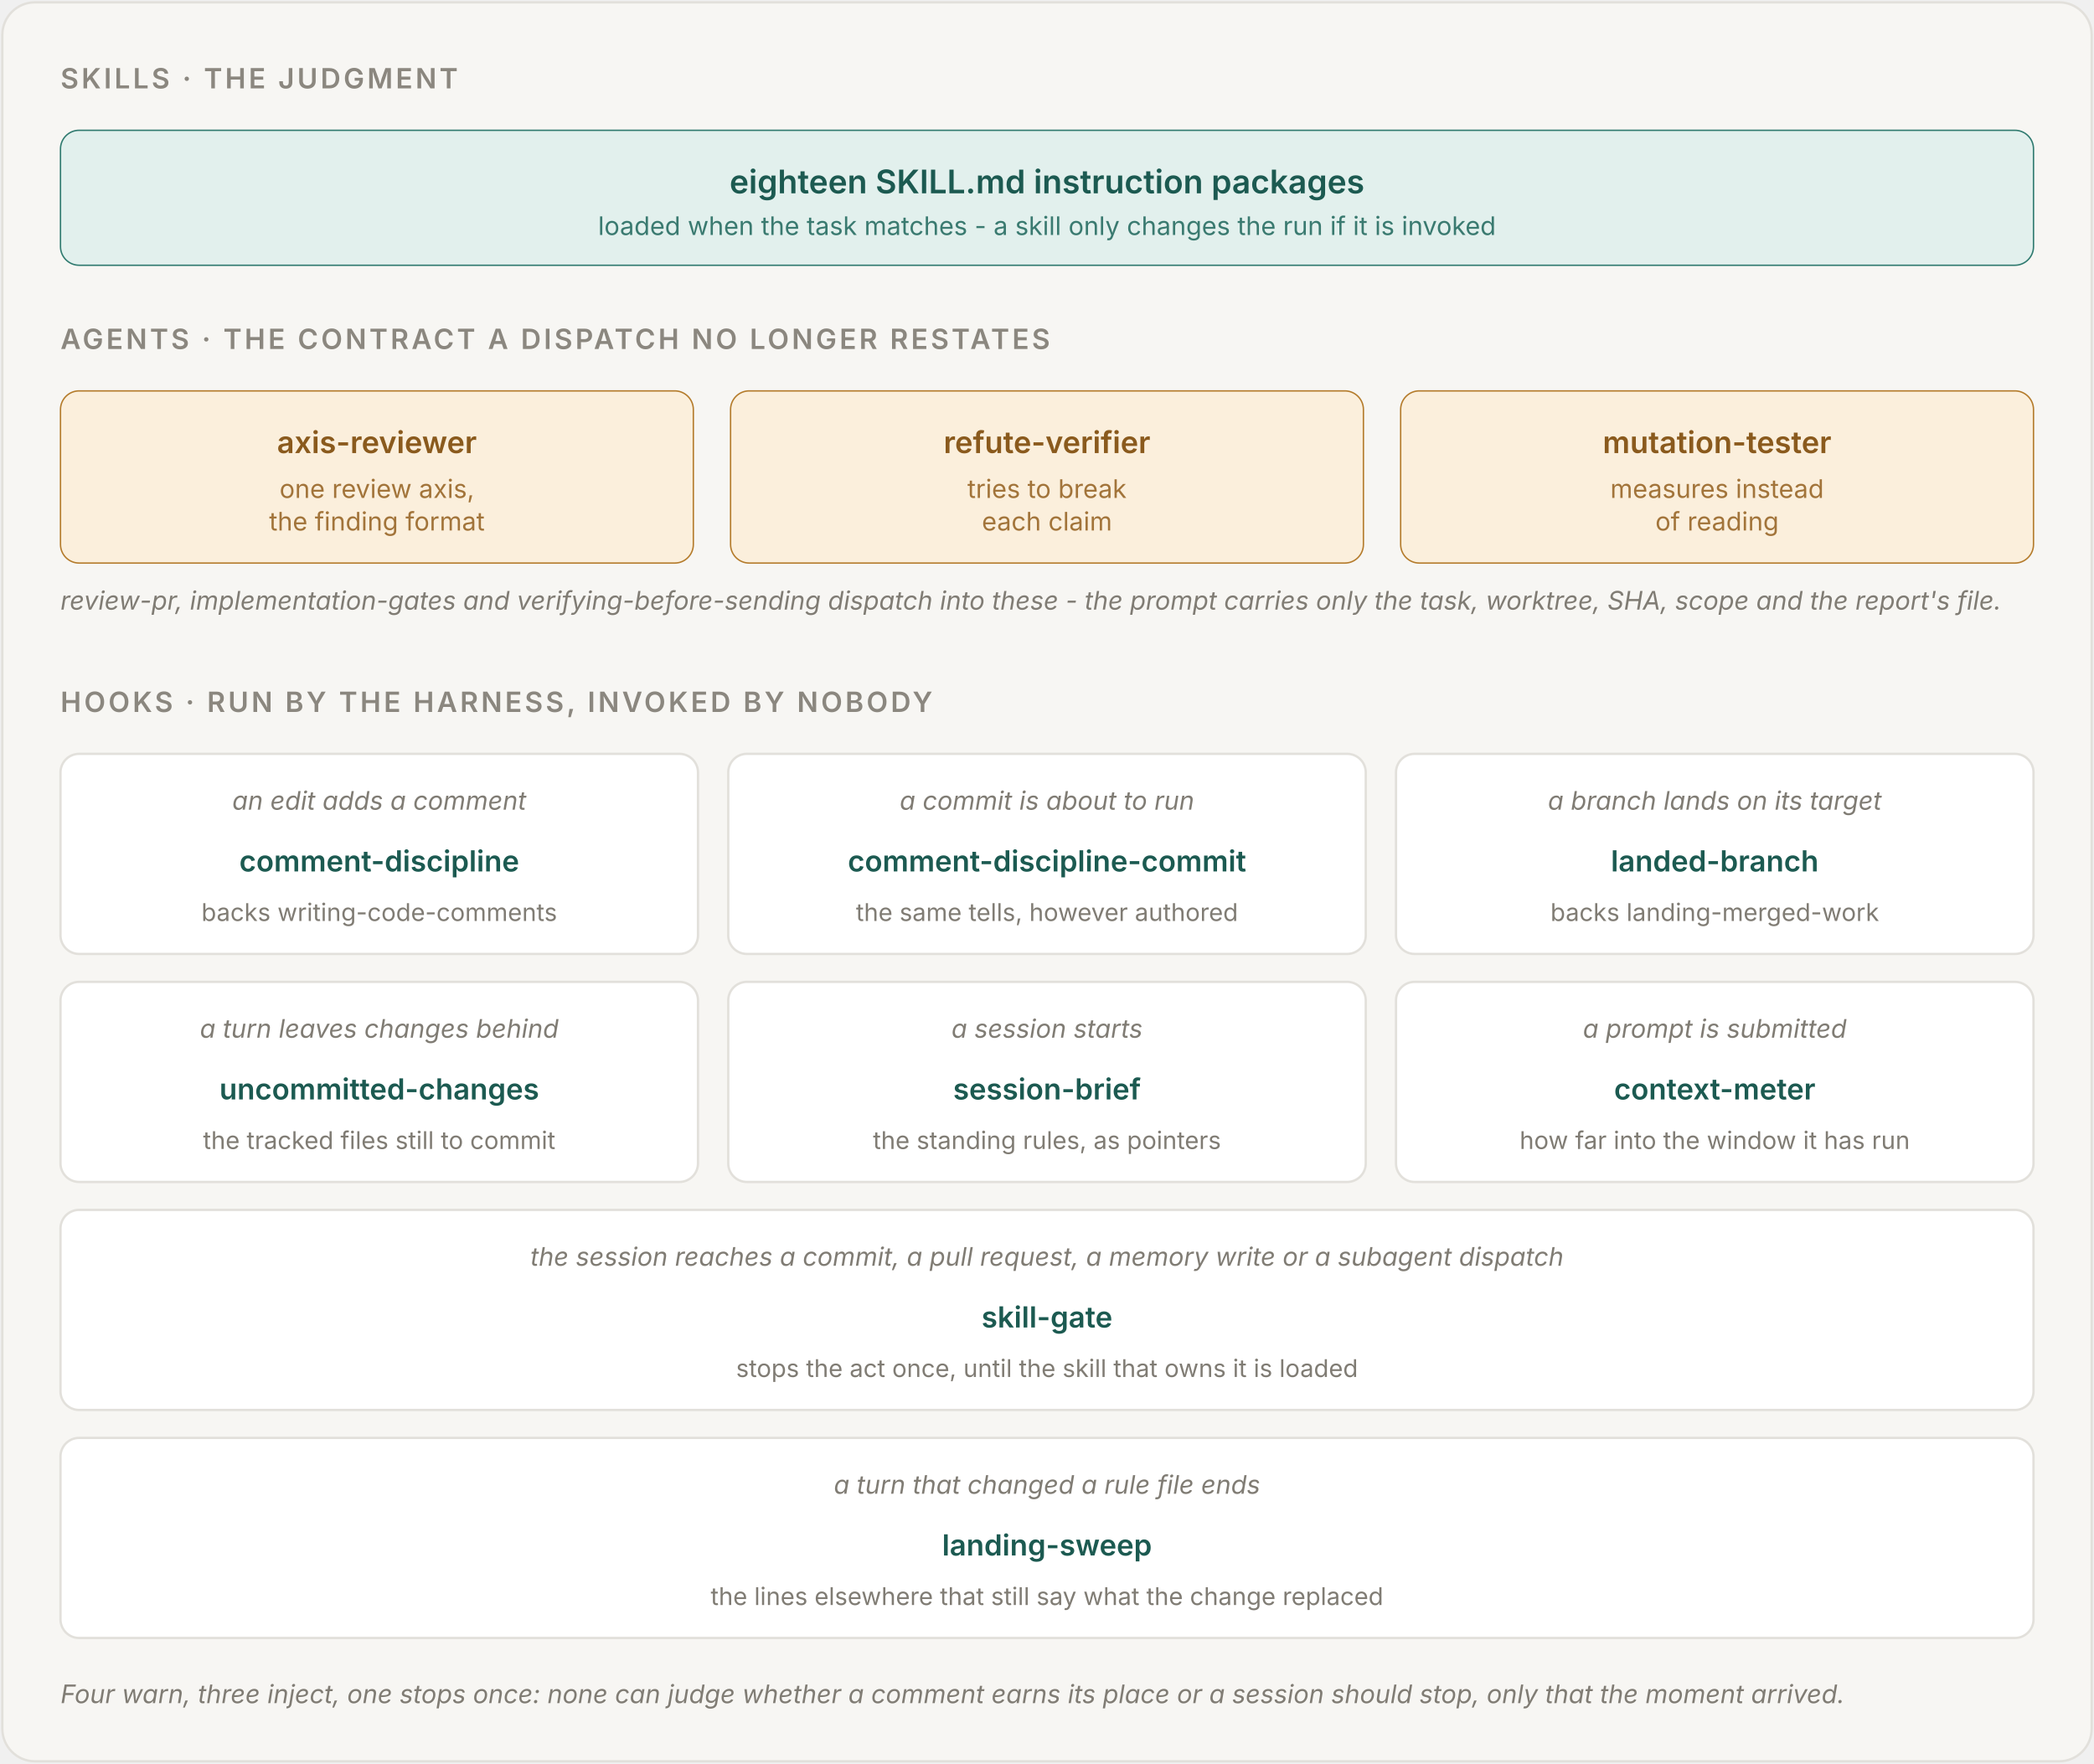
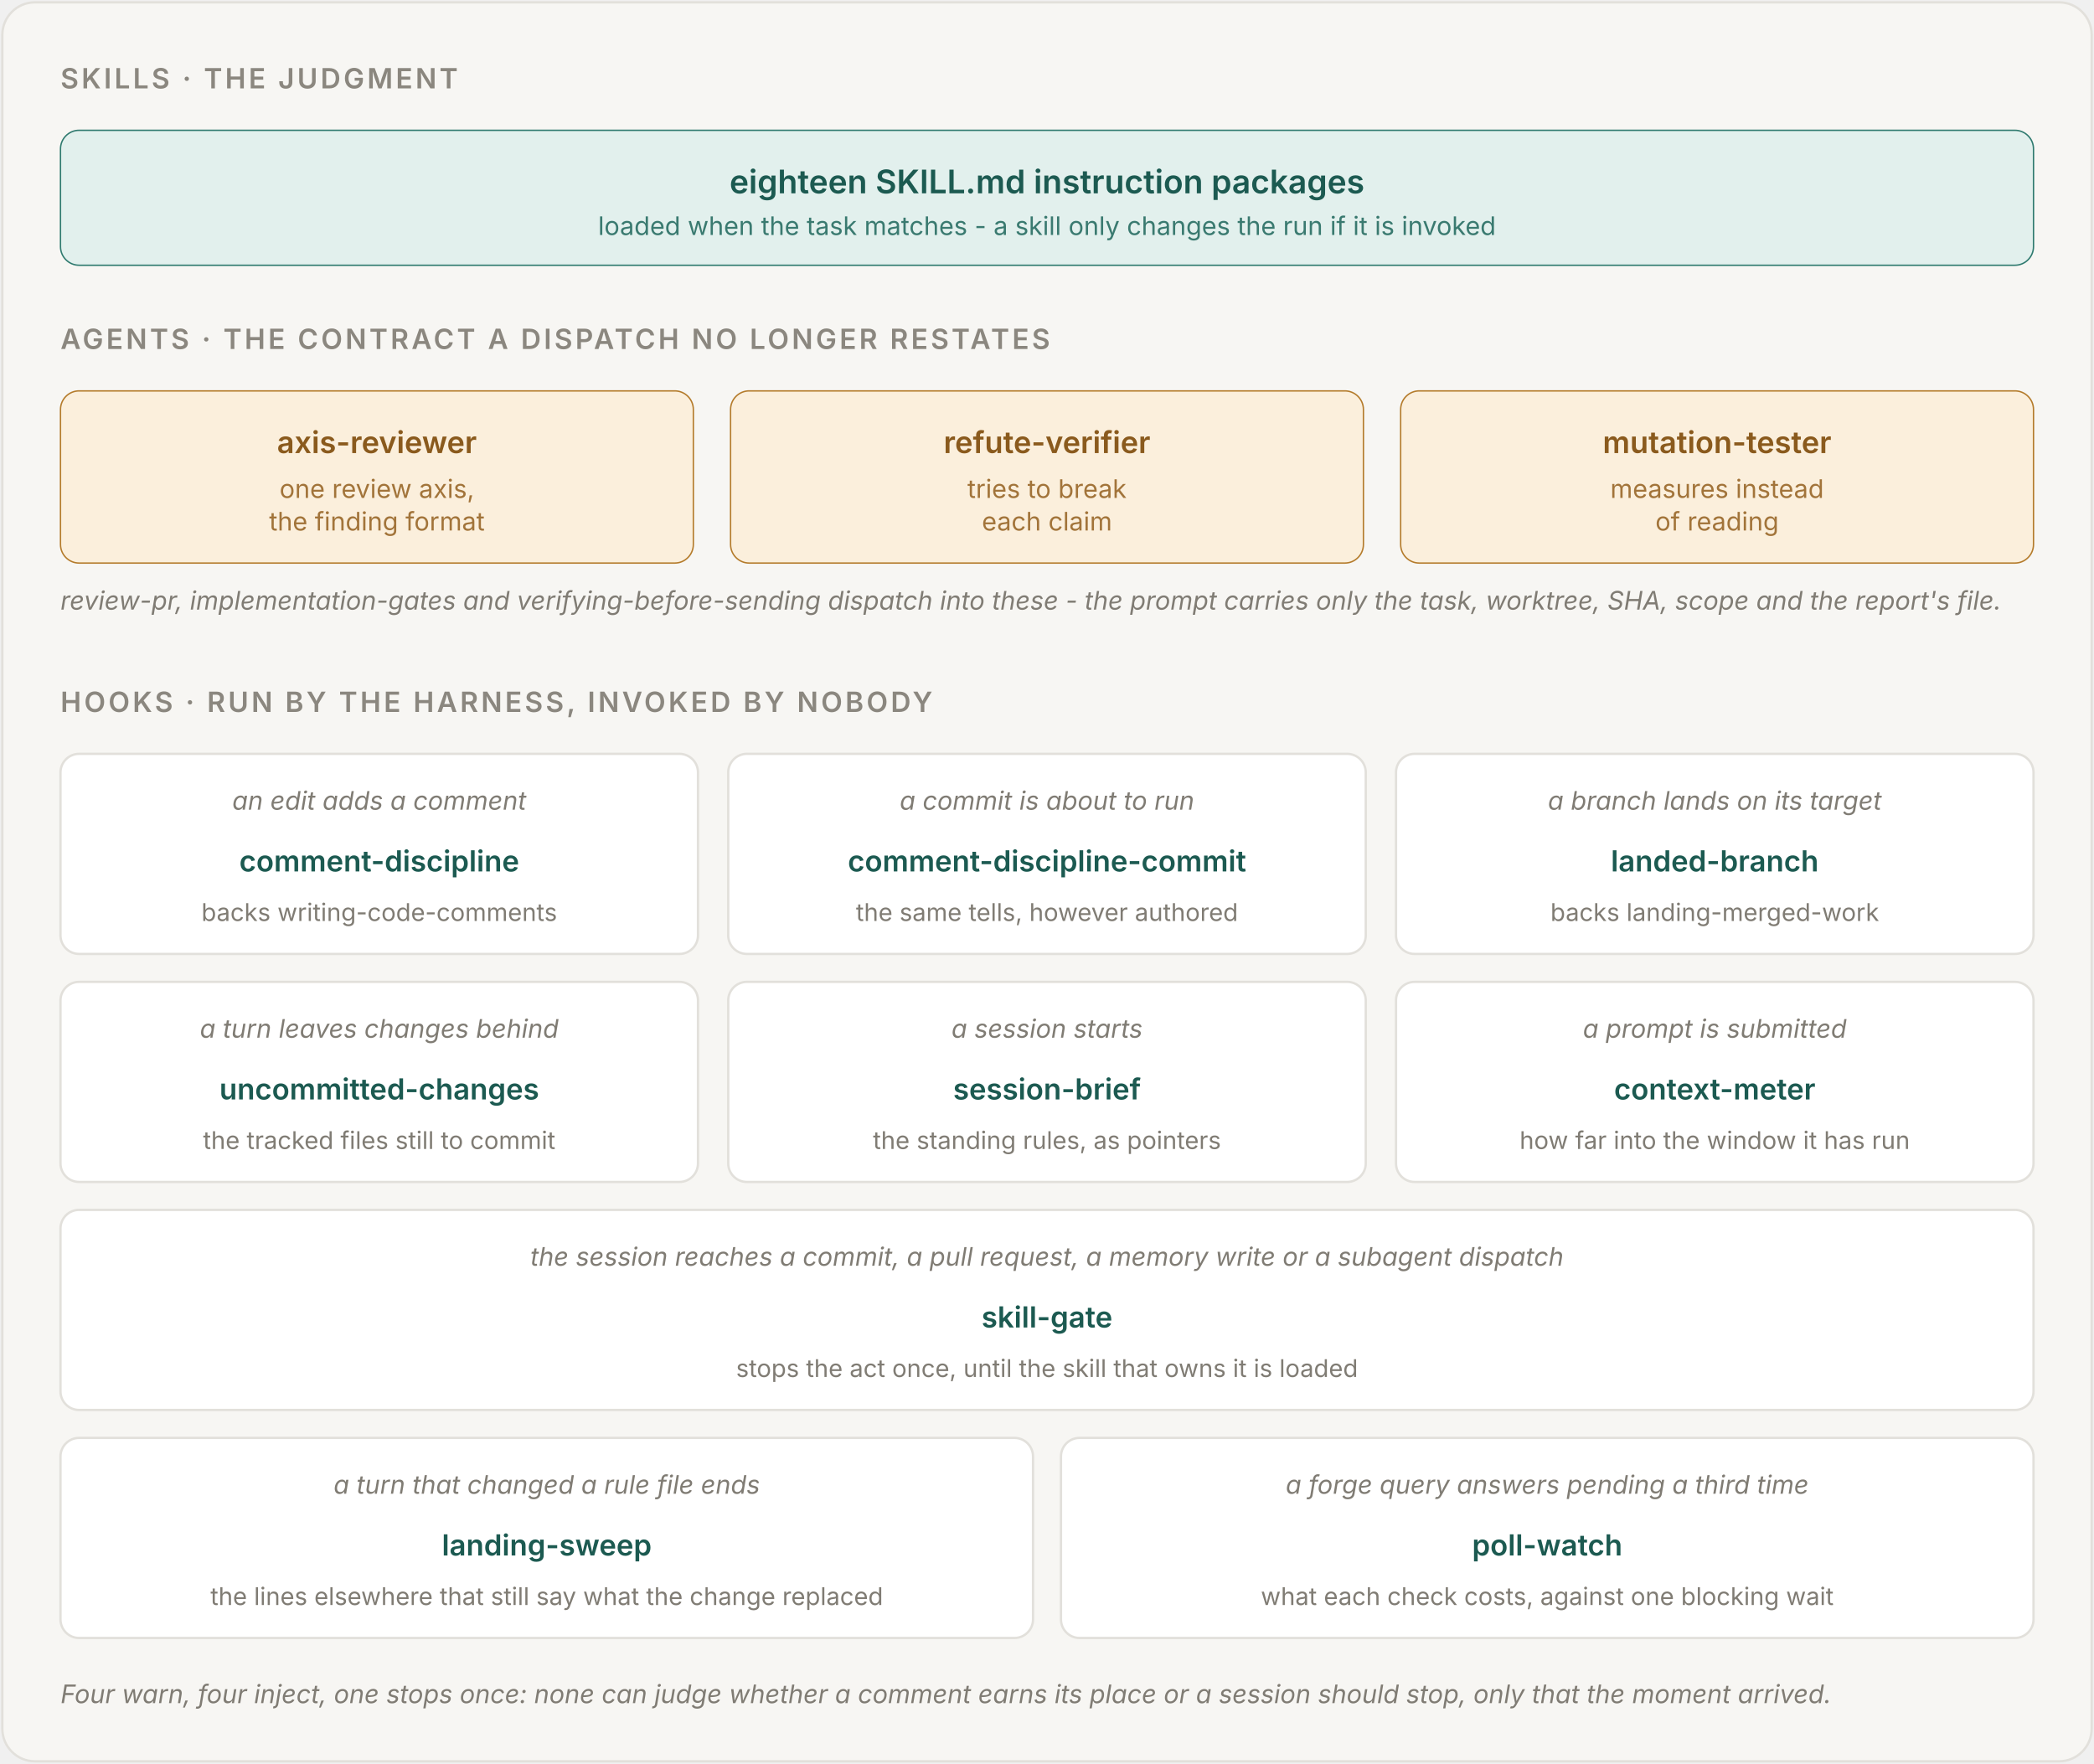
<svg xmlns="http://www.w3.org/2000/svg" width="100%" viewBox="0 0 900 758" role="img" aria-label="The three component types: eighteen skills carry the judgment and fire only when invoked; three agent types carry the reviewer, skeptic and mutation contracts so a dispatch prompt shrinks to the task, its scope and the file its report goes to; eight hooks are run by the harness - four warn at the moments a skill is most often skipped (an edit adding a comment, a commit about to run, a branch landing on its target, a turn leaving tracked changes uncommitted), one stops a commit, a pull request, a memory write or a subagent dispatch once until the skill that owns it is loaded, and three inject what a session cannot see for itself (the standing rules at session start, how far into its context window it has run, and the lines a turn's change to a rule file left stale elsewhere)">
  <rect x="1" y="1" width="898" height="756" rx="14" fill="#F7F6F3" stroke="#E2E0DB" stroke-width="1" />
  <text x="26" y="38" font-family="system-ui, -apple-system, sans-serif" font-size="12" font-weight="600" fill="#8B877F" letter-spacing="1.2">SKILLS · THE JUDGMENT</text>
  <rect x="26" y="56" width="848" height="58" rx="8" fill="#E2F0ED" stroke="#2F7A6F" stroke-width="0.6" />
  <text x="450" y="78" font-family="system-ui, -apple-system, sans-serif" font-size="14" font-weight="600" fill="#1C5A51" text-anchor="middle" dominant-baseline="central">eighteen SKILL.md instruction packages</text>
  <text x="450" y="97" font-family="system-ui, -apple-system, sans-serif" font-size="11" font-weight="400" fill="#3A7A70" text-anchor="middle" dominant-baseline="central">loaded when the task matches - a skill only changes the run if it is invoked</text>
  <text x="26" y="150" font-family="system-ui, -apple-system, sans-serif" font-size="12" font-weight="600" fill="#8B877F" letter-spacing="1.2">AGENTS · THE CONTRACT A DISPATCH NO LONGER RESTATES</text>
  <rect x="26" y="168" width="272" height="74" rx="8" fill="#FBEFDC" stroke="#B47B2B" stroke-width="0.6" />
  <text x="162" y="190" font-family="system-ui, -apple-system, sans-serif" font-size="13" font-weight="600" fill="#8A5A1D" text-anchor="middle" dominant-baseline="central">axis-reviewer</text>
  <text x="162" y="210" font-family="system-ui, -apple-system, sans-serif" font-size="11" font-weight="400" fill="#A2743A" text-anchor="middle" dominant-baseline="central">one review axis,</text>
  <text x="162" y="224" font-family="system-ui, -apple-system, sans-serif" font-size="11" font-weight="400" fill="#A2743A" text-anchor="middle" dominant-baseline="central">the finding format</text>
  <rect x="314" y="168" width="272" height="74" rx="8" fill="#FBEFDC" stroke="#B47B2B" stroke-width="0.6" />
  <text x="450" y="190" font-family="system-ui, -apple-system, sans-serif" font-size="13" font-weight="600" fill="#8A5A1D" text-anchor="middle" dominant-baseline="central">refute-verifier</text>
  <text x="450" y="210" font-family="system-ui, -apple-system, sans-serif" font-size="11" font-weight="400" fill="#A2743A" text-anchor="middle" dominant-baseline="central">tries to break</text>
  <text x="450" y="224" font-family="system-ui, -apple-system, sans-serif" font-size="11" font-weight="400" fill="#A2743A" text-anchor="middle" dominant-baseline="central">each claim</text>
  <rect x="602" y="168" width="272" height="74" rx="8" fill="#FBEFDC" stroke="#B47B2B" stroke-width="0.6" />
  <text x="738" y="190" font-family="system-ui, -apple-system, sans-serif" font-size="13" font-weight="600" fill="#8A5A1D" text-anchor="middle" dominant-baseline="central">mutation-tester</text>
  <text x="738" y="210" font-family="system-ui, -apple-system, sans-serif" font-size="11" font-weight="400" fill="#A2743A" text-anchor="middle" dominant-baseline="central">measures instead</text>
  <text x="738" y="224" font-family="system-ui, -apple-system, sans-serif" font-size="11" font-weight="400" fill="#A2743A" text-anchor="middle" dominant-baseline="central">of reading</text>
  <text x="26" y="262" font-family="system-ui, -apple-system, sans-serif" font-size="11" font-style="italic" fill="#807C74">review-pr, implementation-gates and verifying-before-sending dispatch into these - the prompt carries only the task, worktree, SHA, scope and the report's file.</text>
  <text x="26" y="306" font-family="system-ui, -apple-system, sans-serif" font-size="12" font-weight="600" fill="#8B877F" letter-spacing="1.2">HOOKS · RUN BY THE HARNESS, INVOKED BY NOBODY</text>
  <rect x="26" y="324" width="274" height="86" rx="8" fill="#FFFFFF" stroke="#E2E0DB" stroke-width="1" />
  <text x="163" y="344" font-family="system-ui, -apple-system, sans-serif" font-size="11" font-weight="400" font-style="italic" fill="#807C74" text-anchor="middle" dominant-baseline="central">an edit adds a comment</text>
  <text x="163" y="370" font-family="system-ui, -apple-system, sans-serif" font-size="12.5" font-weight="600" fill="#1C5A51" text-anchor="middle" dominant-baseline="central">comment-discipline</text>
  <text x="163" y="392" font-family="system-ui, -apple-system, sans-serif" font-size="10.5" font-weight="400" fill="#807C74" text-anchor="middle" dominant-baseline="central">backs writing-code-comments</text>
  <rect x="313" y="324" width="274" height="86" rx="8" fill="#FFFFFF" stroke="#E2E0DB" stroke-width="1" />
  <text x="450" y="344" font-family="system-ui, -apple-system, sans-serif" font-size="11" font-weight="400" font-style="italic" fill="#807C74" text-anchor="middle" dominant-baseline="central">a commit is about to run</text>
  <text x="450" y="370" font-family="system-ui, -apple-system, sans-serif" font-size="12.5" font-weight="600" fill="#1C5A51" text-anchor="middle" dominant-baseline="central">comment-discipline-commit</text>
  <text x="450" y="392" font-family="system-ui, -apple-system, sans-serif" font-size="10.5" font-weight="400" fill="#807C74" text-anchor="middle" dominant-baseline="central">the same tells, however authored</text>
  <rect x="600" y="324" width="274" height="86" rx="8" fill="#FFFFFF" stroke="#E2E0DB" stroke-width="1" />
  <text x="737" y="344" font-family="system-ui, -apple-system, sans-serif" font-size="11" font-weight="400" font-style="italic" fill="#807C74" text-anchor="middle" dominant-baseline="central">a branch lands on its target</text>
  <text x="737" y="370" font-family="system-ui, -apple-system, sans-serif" font-size="12.5" font-weight="600" fill="#1C5A51" text-anchor="middle" dominant-baseline="central">landed-branch</text>
  <text x="737" y="392" font-family="system-ui, -apple-system, sans-serif" font-size="10.5" font-weight="400" fill="#807C74" text-anchor="middle" dominant-baseline="central">backs landing-merged-work</text>
  <rect x="26" y="422" width="274" height="86" rx="8" fill="#FFFFFF" stroke="#E2E0DB" stroke-width="1" />
  <text x="163" y="442" font-family="system-ui, -apple-system, sans-serif" font-size="11" font-weight="400" font-style="italic" fill="#807C74" text-anchor="middle" dominant-baseline="central">a turn leaves changes behind</text>
  <text x="163" y="468" font-family="system-ui, -apple-system, sans-serif" font-size="12.5" font-weight="600" fill="#1C5A51" text-anchor="middle" dominant-baseline="central">uncommitted-changes</text>
  <text x="163" y="490" font-family="system-ui, -apple-system, sans-serif" font-size="10.5" font-weight="400" fill="#807C74" text-anchor="middle" dominant-baseline="central">the tracked files still to commit</text>
  <rect x="313" y="422" width="274" height="86" rx="8" fill="#FFFFFF" stroke="#E2E0DB" stroke-width="1" />
  <text x="450" y="442" font-family="system-ui, -apple-system, sans-serif" font-size="11" font-weight="400" font-style="italic" fill="#807C74" text-anchor="middle" dominant-baseline="central">a session starts</text>
  <text x="450" y="468" font-family="system-ui, -apple-system, sans-serif" font-size="12.5" font-weight="600" fill="#1C5A51" text-anchor="middle" dominant-baseline="central">session-brief</text>
  <text x="450" y="490" font-family="system-ui, -apple-system, sans-serif" font-size="10.5" font-weight="400" fill="#807C74" text-anchor="middle" dominant-baseline="central">the standing rules, as pointers</text>
  <rect x="600" y="422" width="274" height="86" rx="8" fill="#FFFFFF" stroke="#E2E0DB" stroke-width="1" />
  <text x="737" y="442" font-family="system-ui, -apple-system, sans-serif" font-size="11" font-weight="400" font-style="italic" fill="#807C74" text-anchor="middle" dominant-baseline="central">a prompt is submitted</text>
  <text x="737" y="468" font-family="system-ui, -apple-system, sans-serif" font-size="12.5" font-weight="600" fill="#1C5A51" text-anchor="middle" dominant-baseline="central">context-meter</text>
  <text x="737" y="490" font-family="system-ui, -apple-system, sans-serif" font-size="10.5" font-weight="400" fill="#807C74" text-anchor="middle" dominant-baseline="central">how far into the window it has run</text>
  <rect x="26" y="520" width="848" height="86" rx="8" fill="#FFFFFF" stroke="#E2E0DB" stroke-width="1" />
  <text x="450" y="540" font-family="system-ui, -apple-system, sans-serif" font-size="11" font-weight="400" font-style="italic" fill="#807C74" text-anchor="middle" dominant-baseline="central">the session reaches a commit, a pull request, a memory write or a subagent dispatch</text>
  <text x="450" y="566" font-family="system-ui, -apple-system, sans-serif" font-size="12.5" font-weight="600" fill="#1C5A51" text-anchor="middle" dominant-baseline="central">skill-gate</text>
  <text x="450" y="588" font-family="system-ui, -apple-system, sans-serif" font-size="10.5" font-weight="400" fill="#807C74" text-anchor="middle" dominant-baseline="central">stops the act once, until the skill that owns it is loaded</text>
-   <rect x="26" y="618" width="848" height="86" rx="8" fill="#FFFFFF" stroke="#E2E0DB" stroke-width="1" />
-   <text x="450" y="638" font-family="system-ui, -apple-system, sans-serif" font-size="11" font-weight="400" font-style="italic" fill="#807C74" text-anchor="middle" dominant-baseline="central">a turn that changed a rule file ends</text>
-   <text x="450" y="664" font-family="system-ui, -apple-system, sans-serif" font-size="12.5" font-weight="600" fill="#1C5A51" text-anchor="middle" dominant-baseline="central">landing-sweep</text>
-   <text x="450" y="686" font-family="system-ui, -apple-system, sans-serif" font-size="10.5" font-weight="400" fill="#807C74" text-anchor="middle" dominant-baseline="central">the lines elsewhere that still say what the change replaced</text>
-   <text x="26" y="732" font-family="system-ui, -apple-system, sans-serif" font-size="11" font-style="italic" fill="#807C74">Four warn, three inject, one stops once: none can judge whether a comment earns its place or a session should stop, only that the moment arrived.</text>
+   <rect x="26" y="618" width="418" height="86" rx="8" fill="#FFFFFF" stroke="#E2E0DB" stroke-width="1" />
+   <text x="235" y="638" font-family="system-ui, -apple-system, sans-serif" font-size="11" font-weight="400" font-style="italic" fill="#807C74" text-anchor="middle" dominant-baseline="central">a turn that changed a rule file ends</text>
+   <text x="235" y="664" font-family="system-ui, -apple-system, sans-serif" font-size="12.5" font-weight="600" fill="#1C5A51" text-anchor="middle" dominant-baseline="central">landing-sweep</text>
+   <text x="235" y="686" font-family="system-ui, -apple-system, sans-serif" font-size="10.5" font-weight="400" fill="#807C74" text-anchor="middle" dominant-baseline="central">the lines elsewhere that still say what the change replaced</text>
+   <rect x="456" y="618" width="418" height="86" rx="8" fill="#FFFFFF" stroke="#E2E0DB" stroke-width="1" />
+   <text x="665" y="638" font-family="system-ui, -apple-system, sans-serif" font-size="11" font-weight="400" font-style="italic" fill="#807C74" text-anchor="middle" dominant-baseline="central">a forge query answers pending a third time</text>
+   <text x="665" y="664" font-family="system-ui, -apple-system, sans-serif" font-size="12.5" font-weight="600" fill="#1C5A51" text-anchor="middle" dominant-baseline="central">poll-watch</text>
+   <text x="665" y="686" font-family="system-ui, -apple-system, sans-serif" font-size="10.5" font-weight="400" fill="#807C74" text-anchor="middle" dominant-baseline="central">what each check costs, against one blocking wait</text>
+   <text x="26" y="732" font-family="system-ui, -apple-system, sans-serif" font-size="11" font-style="italic" fill="#807C74">Four warn, four inject, one stops once: none can judge whether a comment earns its place or a session should stop, only that the moment arrived.</text>
</svg>
